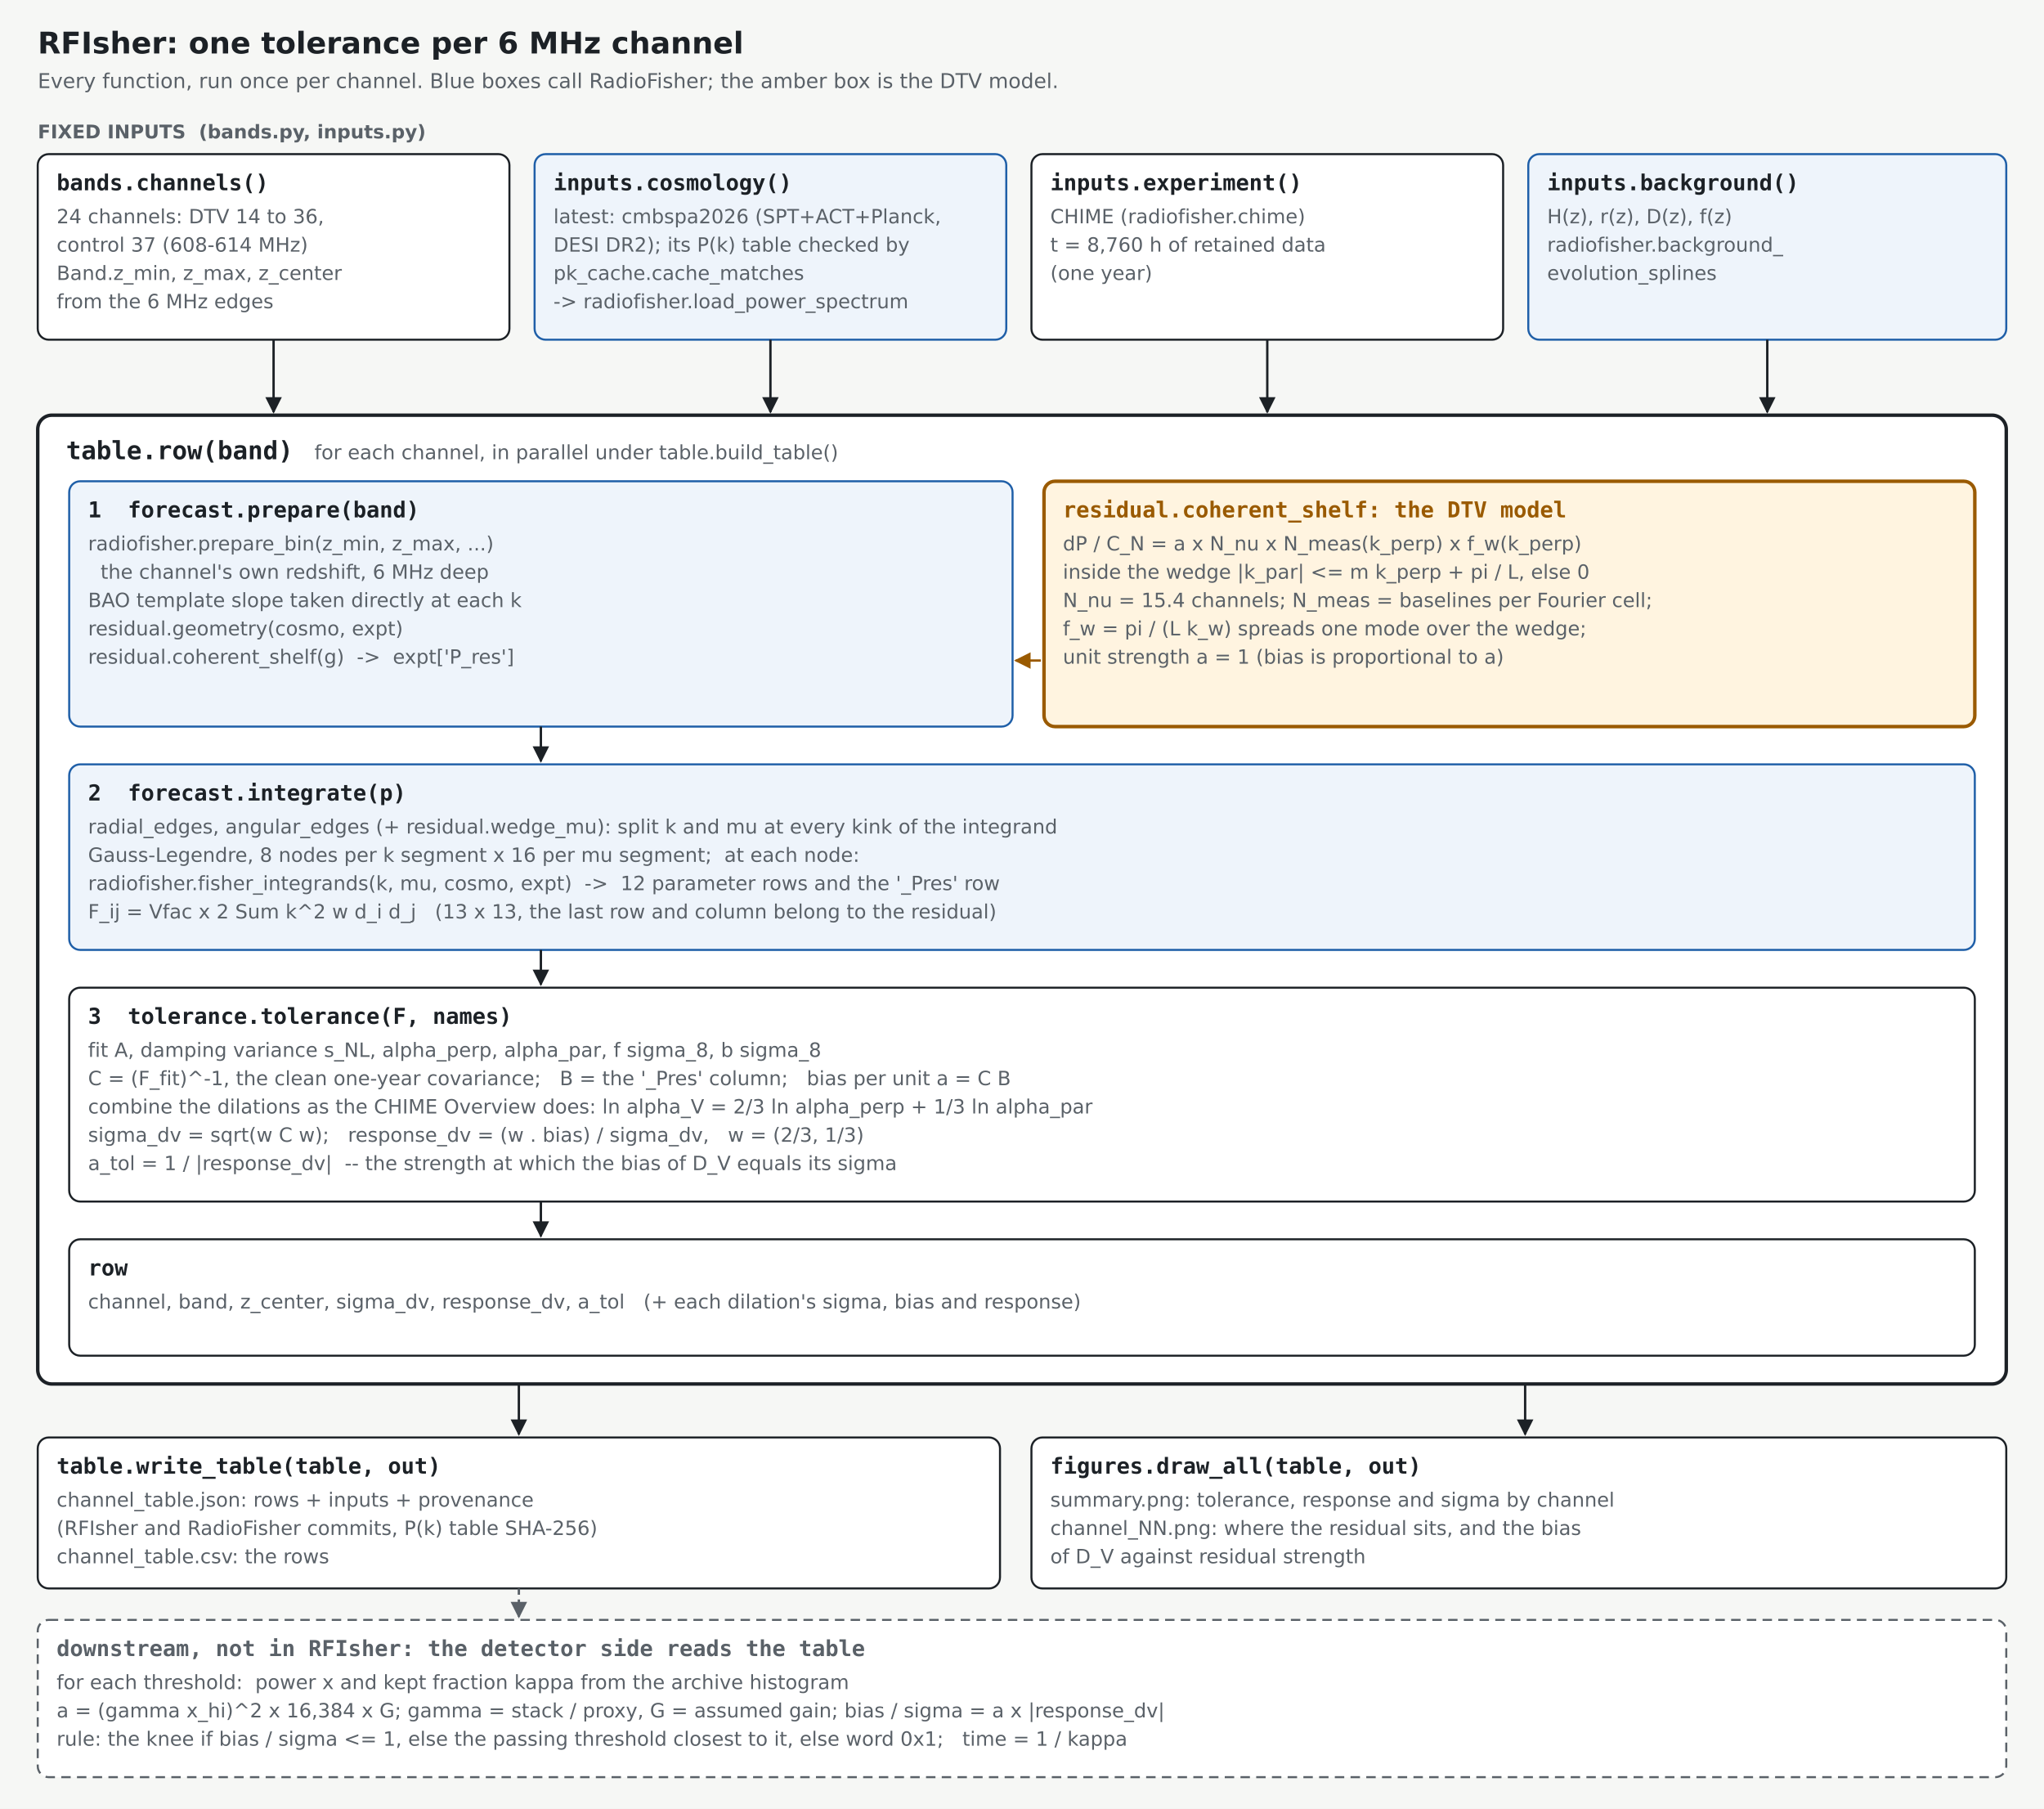
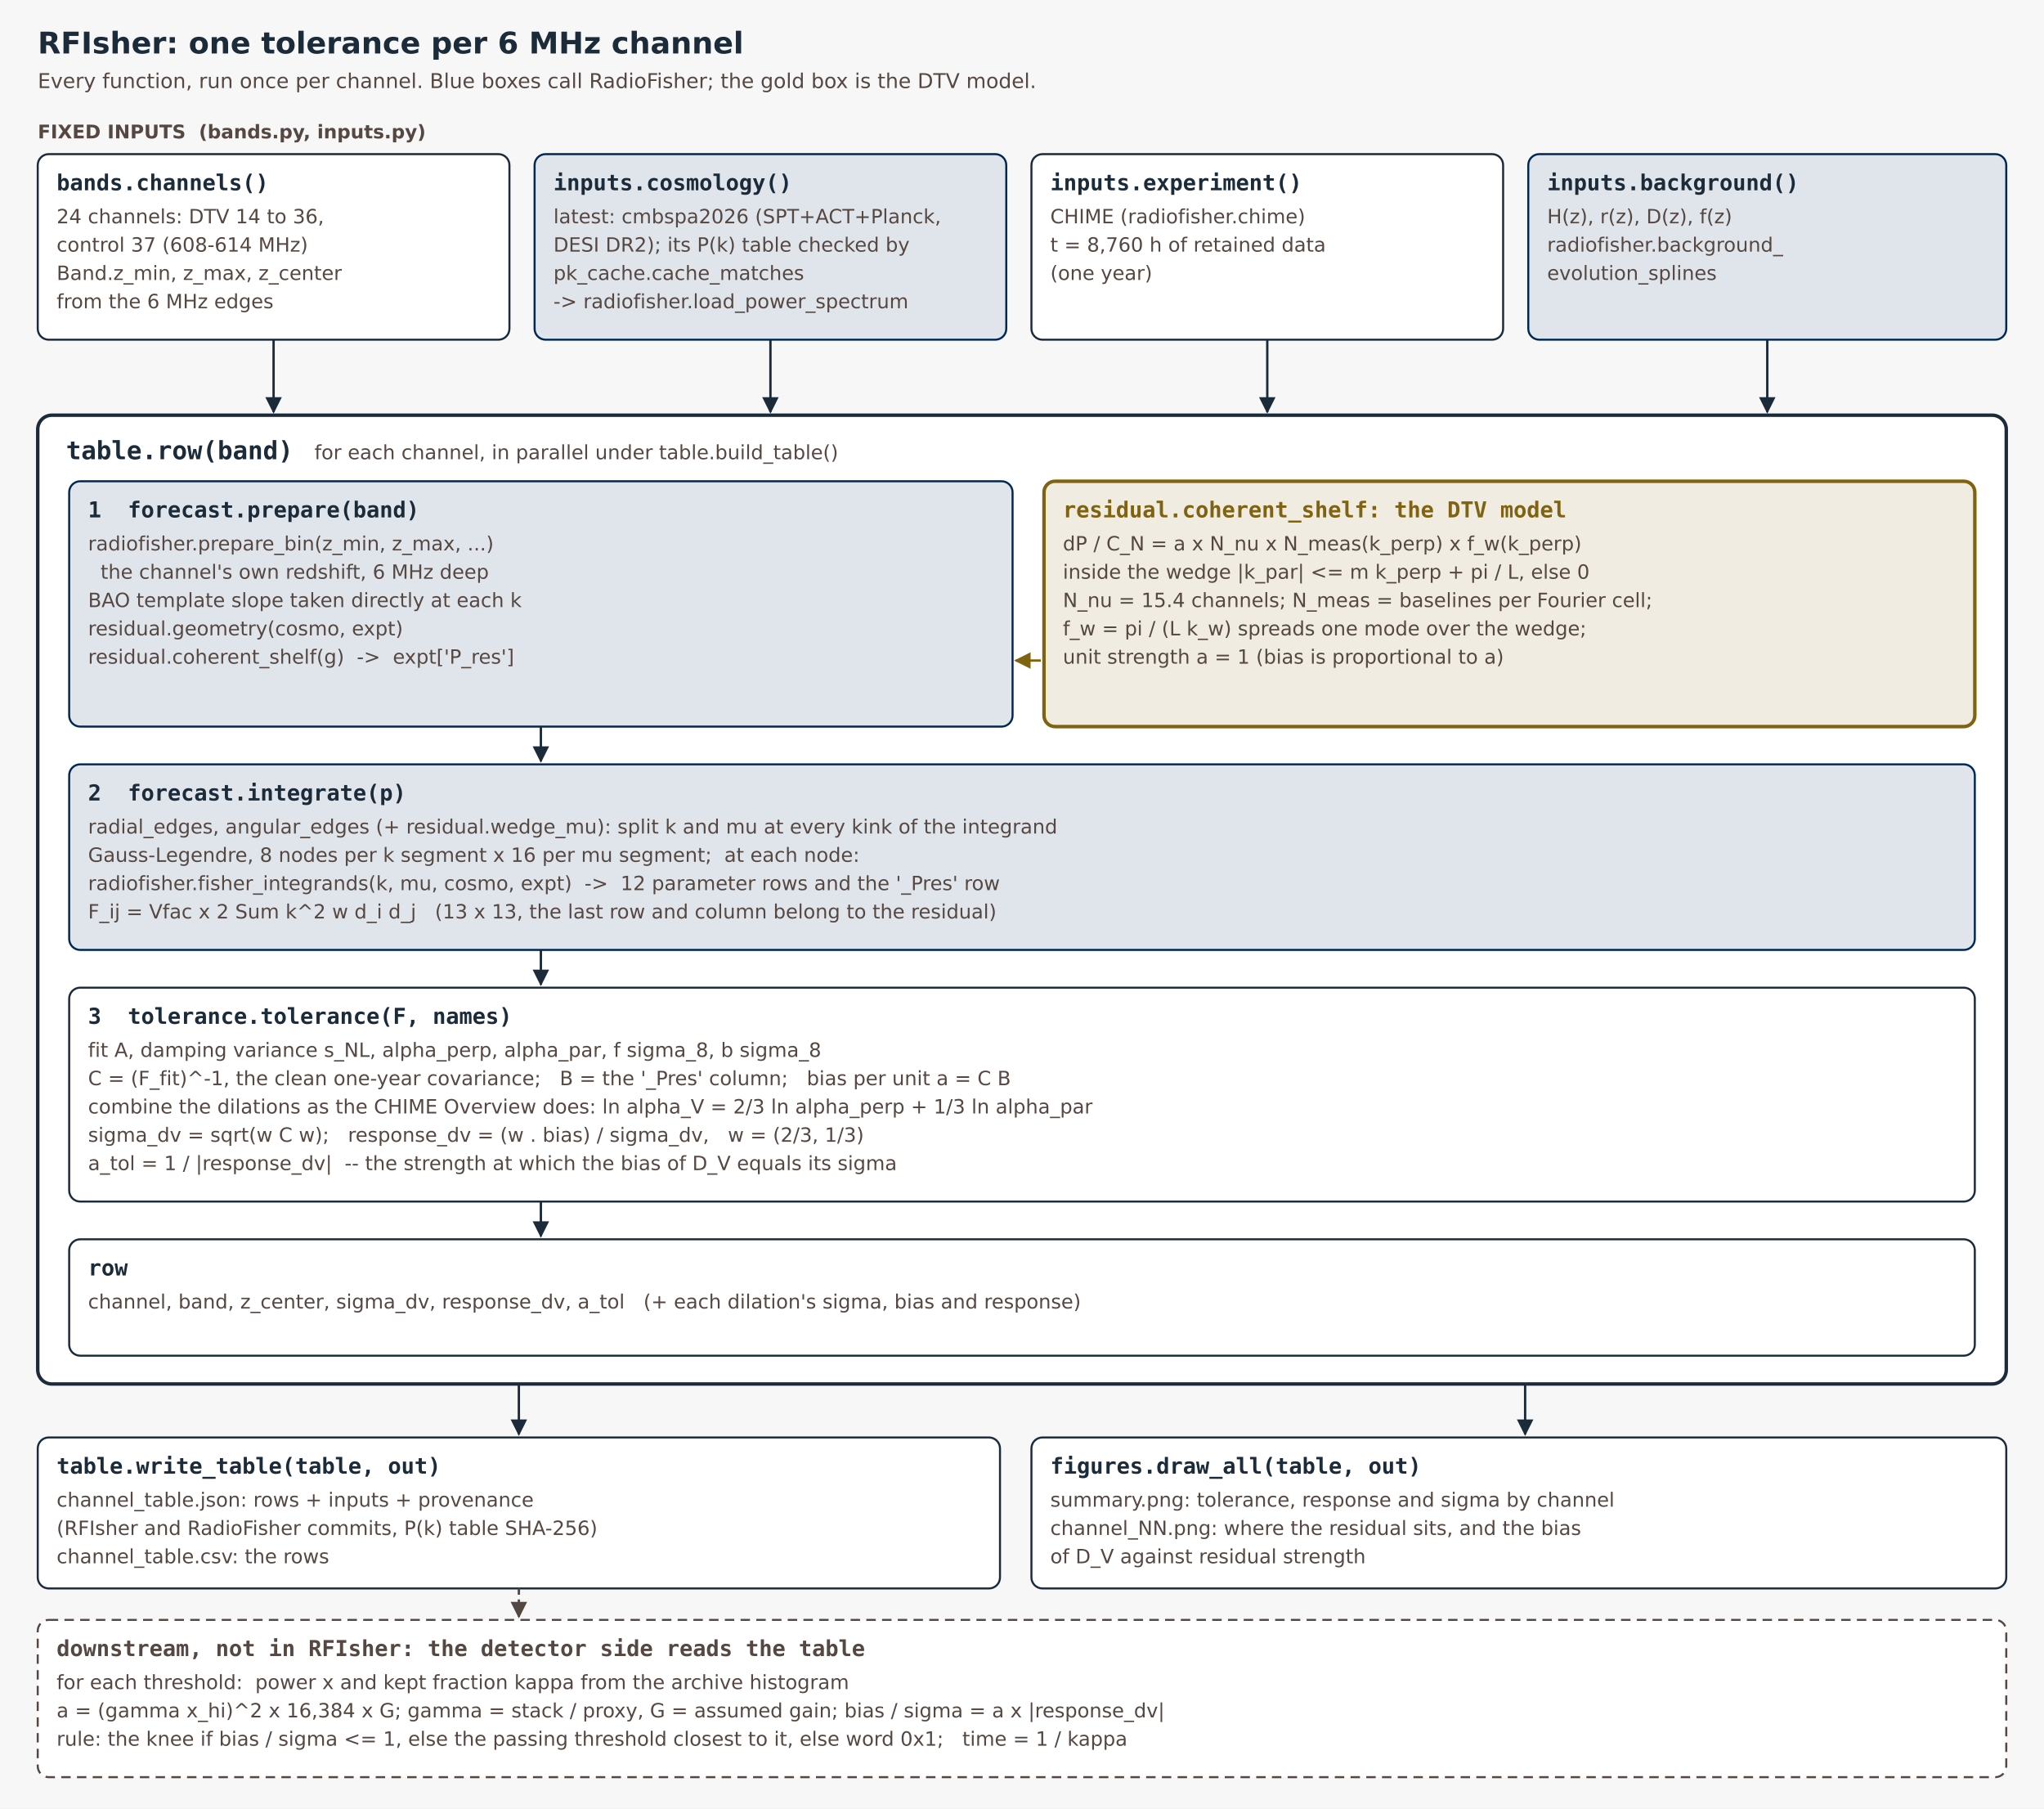
<svg xmlns="http://www.w3.org/2000/svg" viewBox="0 0 1300 1150" font-family="DejaVu Sans, sans-serif" role="img" aria-label="RFIsher call graph: fixed inputs, the per-channel forecast with the DTV residual, the tolerance and the table">
  <defs>
    <marker id="a" viewBox="0 0 10 10" refX="9" refY="5" markerWidth="7" markerHeight="7" orient="auto">
-       <path d="M0,0 L10,5 L0,10 z" fill="#1c2126" />
+       <path d="M0,0 L10,5 L0,10 z" fill="#1C2B39" />
    </marker>
    <marker id="b" viewBox="0 0 10 10" refX="9" refY="5" markerWidth="7" markerHeight="7" orient="auto">
-       <path d="M0,0 L10,5 L0,10 z" fill="#9a5a00" />
+       <path d="M0,0 L10,5 L0,10 z" fill="#7F6310" />
    </marker>
    <marker id="c" viewBox="0 0 10 10" refX="9" refY="5" markerWidth="7" markerHeight="7" orient="auto">
-       <path d="M0,0 L10,5 L0,10 z" fill="#1f5fa8" />
+       <path d="M0,0 L10,5 L0,10 z" fill="#002855" />
    </marker>
    <marker id="m" viewBox="0 0 10 10" refX="9" refY="5" markerWidth="7" markerHeight="7" orient="auto">
-       <path d="M0,0 L10,5 L0,10 z" fill="#5a6168" />
+       <path d="M0,0 L10,5 L0,10 z" fill="#554741" />
    </marker>
  </defs>
-   <rect width="1300" height="1150" fill="#f6f7f5" />
-   <text x="24" y="34" font-size="19" fill="#1c2126" font-weight="600" text-anchor="start" xml:space="preserve">RFIsher: one tolerance per 6 MHz channel</text>
-   <text x="24" y="56" font-size="13" fill="#5a6168" font-weight="normal" text-anchor="start" xml:space="preserve">Every function, run once per channel. Blue boxes call RadioFisher; the amber box is the DTV model.</text>
-   <text x="24" y="88" font-size="12" fill="#5a6168" font-weight="600" text-anchor="start" xml:space="preserve">FIXED INPUTS  (bands.py, inputs.py)</text>
-   <rect x="24" y="98" width="300" height="118" rx="7" fill="#ffffff" stroke="#1c2126" stroke-width="1.3" />
-   <text x="36" y="121" font-size="14" fill="#1c2126" font-weight="600" text-anchor="start" font-family="DejaVu Sans Mono, monospace" xml:space="preserve">bands.channels()</text>
-   <text x="36" y="142" font-size="12.5" fill="#5a6168" font-weight="normal" text-anchor="start" xml:space="preserve">24 channels: DTV 14 to 36,</text>
-   <text x="36" y="160" font-size="12.5" fill="#5a6168" font-weight="normal" text-anchor="start" xml:space="preserve">control 37 (608-614 MHz)</text>
-   <text x="36" y="178" font-size="12.5" fill="#5a6168" font-weight="normal" text-anchor="start" xml:space="preserve">Band.z_min, z_max, z_center</text>
-   <text x="36" y="196" font-size="12.5" fill="#5a6168" font-weight="normal" text-anchor="start" xml:space="preserve">from the 6 MHz edges</text>
-   <rect x="340" y="98" width="300" height="118" rx="7" fill="#eef4fb" stroke="#1f5fa8" stroke-width="1.3" />
-   <text x="352" y="121" font-size="14" fill="#1c2126" font-weight="600" text-anchor="start" font-family="DejaVu Sans Mono, monospace" xml:space="preserve">inputs.cosmology()</text>
-   <text x="352" y="142" font-size="12.5" fill="#5a6168" font-weight="normal" text-anchor="start" xml:space="preserve">latest: cmbspa2026 (SPT+ACT+Planck,</text>
-   <text x="352" y="160" font-size="12.5" fill="#5a6168" font-weight="normal" text-anchor="start" xml:space="preserve">DESI DR2); its P(k) table checked by</text>
-   <text x="352" y="178" font-size="12.5" fill="#5a6168" font-weight="normal" text-anchor="start" xml:space="preserve">pk_cache.cache_matches</text>
-   <text x="352" y="196" font-size="12.5" fill="#5a6168" font-weight="normal" text-anchor="start" xml:space="preserve">-&gt; radiofisher.load_power_spectrum</text>
-   <rect x="656" y="98" width="300" height="118" rx="7" fill="#ffffff" stroke="#1c2126" stroke-width="1.3" />
-   <text x="668" y="121" font-size="14" fill="#1c2126" font-weight="600" text-anchor="start" font-family="DejaVu Sans Mono, monospace" xml:space="preserve">inputs.experiment()</text>
-   <text x="668" y="142" font-size="12.5" fill="#5a6168" font-weight="normal" text-anchor="start" xml:space="preserve">CHIME (radiofisher.chime)</text>
-   <text x="668" y="160" font-size="12.5" fill="#5a6168" font-weight="normal" text-anchor="start" xml:space="preserve">t = 8,760 h of retained data</text>
-   <text x="668" y="178" font-size="12.5" fill="#5a6168" font-weight="normal" text-anchor="start" xml:space="preserve">(one year)</text>
-   <rect x="972" y="98" width="304" height="118" rx="7" fill="#eef4fb" stroke="#1f5fa8" stroke-width="1.3" />
-   <text x="984" y="121" font-size="14" fill="#1c2126" font-weight="600" text-anchor="start" font-family="DejaVu Sans Mono, monospace" xml:space="preserve">inputs.background()</text>
-   <text x="984" y="142" font-size="12.5" fill="#5a6168" font-weight="normal" text-anchor="start" xml:space="preserve">H(z), r(z), D(z), f(z)</text>
-   <text x="984" y="160" font-size="12.5" fill="#5a6168" font-weight="normal" text-anchor="start" xml:space="preserve">radiofisher.background_</text>
-   <text x="984" y="178" font-size="12.5" fill="#5a6168" font-weight="normal" text-anchor="start" xml:space="preserve">evolution_splines</text>
-   <line x1="174" y1="216" x2="174" y2="262" stroke="#1c2126" stroke-width="1.5" marker-end="url(#a)" />
-   <line x1="490" y1="216" x2="490" y2="262" stroke="#1c2126" stroke-width="1.5" marker-end="url(#a)" />
-   <line x1="806" y1="216" x2="806" y2="262" stroke="#1c2126" stroke-width="1.5" marker-end="url(#a)" />
-   <line x1="1124" y1="216" x2="1124" y2="262" stroke="#1c2126" stroke-width="1.5" marker-end="url(#a)" />
-   <rect x="24" y="264" width="1252" height="616" rx="9" fill="#ffffff" stroke="#1c2126" stroke-width="2.2" />
-   <text x="42" y="292" font-size="16" fill="#1c2126" font-weight="600" text-anchor="start" font-family="DejaVu Sans Mono, monospace" xml:space="preserve">table.row(band)</text>
-   <text x="200" y="292" font-size="12.5" fill="#5a6168" font-weight="normal" text-anchor="start" xml:space="preserve">for each channel, in parallel under table.build_table()</text>
-   <rect x="44" y="306" width="600" height="156" rx="7" fill="#eef4fb" stroke="#1f5fa8" stroke-width="1.3" />
-   <text x="56" y="329" font-size="14" fill="#1c2126" font-weight="600" text-anchor="start" font-family="DejaVu Sans Mono, monospace" xml:space="preserve">1  forecast.prepare(band)</text>
-   <text x="56" y="350" font-size="12.5" fill="#5a6168" font-weight="normal" text-anchor="start" xml:space="preserve">radiofisher.prepare_bin(z_min, z_max, ...)</text>
-   <text x="56" y="368" font-size="12.5" fill="#5a6168" font-weight="normal" text-anchor="start" xml:space="preserve">  the channel's own redshift, 6 MHz deep</text>
-   <text x="56" y="386" font-size="12.5" fill="#5a6168" font-weight="normal" text-anchor="start" xml:space="preserve">BAO template slope taken directly at each k</text>
-   <text x="56" y="404" font-size="12.5" fill="#5a6168" font-weight="normal" text-anchor="start" xml:space="preserve">residual.geometry(cosmo, expt)</text>
-   <text x="56" y="422" font-size="12.5" fill="#5a6168" font-weight="normal" text-anchor="start" xml:space="preserve">residual.coherent_shelf(g)  -&gt;  expt['P_res']</text>
-   <rect x="664" y="306" width="592" height="156" rx="7" fill="#fff4e0" stroke="#9a5a00" stroke-width="2.2" />
-   <text x="676" y="329" font-size="14" fill="#9a5a00" font-weight="600" text-anchor="start" font-family="DejaVu Sans Mono, monospace" xml:space="preserve">residual.coherent_shelf: the DTV model</text>
-   <text x="676" y="350" font-size="12.5" fill="#5a6168" font-weight="normal" text-anchor="start" xml:space="preserve">dP / C_N = a x N_nu x N_meas(k_perp) x f_w(k_perp)</text>
-   <text x="676" y="368" font-size="12.5" fill="#5a6168" font-weight="normal" text-anchor="start" xml:space="preserve">inside the wedge |k_par| &lt;= m k_perp + pi / L, else 0</text>
-   <text x="676" y="386" font-size="12.5" fill="#5a6168" font-weight="normal" text-anchor="start" xml:space="preserve">N_nu = 15.4 channels; N_meas = baselines per Fourier cell;</text>
-   <text x="676" y="404" font-size="12.5" fill="#5a6168" font-weight="normal" text-anchor="start" xml:space="preserve">f_w = pi / (L k_w) spreads one mode over the wedge;</text>
-   <text x="676" y="422" font-size="12.5" fill="#5a6168" font-weight="normal" text-anchor="start" xml:space="preserve">unit strength a = 1 (bias is proportional to a)</text>
-   <line x1="662" y1="420" x2="646" y2="420" stroke="#9a5a00" stroke-width="1.5" marker-end="url(#b)" />
-   <line x1="344" y1="462" x2="344" y2="484" stroke="#1c2126" stroke-width="1.5" marker-end="url(#a)" />
-   <rect x="44" y="486" width="1212" height="118" rx="7" fill="#eef4fb" stroke="#1f5fa8" stroke-width="1.3" />
-   <text x="56" y="509" font-size="14" fill="#1c2126" font-weight="600" text-anchor="start" font-family="DejaVu Sans Mono, monospace" xml:space="preserve">2  forecast.integrate(p)</text>
-   <text x="56" y="530" font-size="12.5" fill="#5a6168" font-weight="normal" text-anchor="start" xml:space="preserve">radial_edges, angular_edges (+ residual.wedge_mu): split k and mu at every kink of the integrand</text>
-   <text x="56" y="548" font-size="12.5" fill="#5a6168" font-weight="normal" text-anchor="start" xml:space="preserve">Gauss-Legendre, 8 nodes per k segment x 16 per mu segment;  at each node:</text>
-   <text x="56" y="566" font-size="12.5" fill="#5a6168" font-weight="normal" text-anchor="start" xml:space="preserve">radiofisher.fisher_integrands(k, mu, cosmo, expt)  -&gt;  12 parameter rows and the '_Pres' row</text>
-   <text x="56" y="584" font-size="12.5" fill="#5a6168" font-weight="normal" text-anchor="start" xml:space="preserve">F_ij = Vfac x 2 Sum k^2 w d_i d_j   (13 x 13, the last row and column belong to the residual)</text>
-   <line x1="344" y1="604" x2="344" y2="626" stroke="#1c2126" stroke-width="1.5" marker-end="url(#a)" />
-   <rect x="44" y="628" width="1212" height="136" rx="7" fill="#ffffff" stroke="#1c2126" stroke-width="1.3" />
-   <text x="56" y="651" font-size="14" fill="#1c2126" font-weight="600" text-anchor="start" font-family="DejaVu Sans Mono, monospace" xml:space="preserve">3  tolerance.tolerance(F, names)</text>
-   <text x="56" y="672" font-size="12.5" fill="#5a6168" font-weight="normal" text-anchor="start" xml:space="preserve">fit A, damping variance s_NL, alpha_perp, alpha_par, f sigma_8, b sigma_8</text>
-   <text x="56" y="690" font-size="12.5" fill="#5a6168" font-weight="normal" text-anchor="start" xml:space="preserve">C = (F_fit)^-1, the clean one-year covariance;   B = the '_Pres' column;   bias per unit a = C B</text>
-   <text x="56" y="708" font-size="12.5" fill="#5a6168" font-weight="normal" text-anchor="start" xml:space="preserve">combine the dilations as the CHIME Overview does: ln alpha_V = 2/3 ln alpha_perp + 1/3 ln alpha_par</text>
-   <text x="56" y="726" font-size="12.5" fill="#5a6168" font-weight="normal" text-anchor="start" xml:space="preserve">sigma_dv = sqrt(w C w);   response_dv = (w . bias) / sigma_dv,   w = (2/3, 1/3)</text>
-   <text x="56" y="744" font-size="12.5" fill="#5a6168" font-weight="normal" text-anchor="start" xml:space="preserve">a_tol = 1 / |response_dv|  -- the strength at which the bias of D_V equals its sigma</text>
-   <line x1="344" y1="764" x2="344" y2="786" stroke="#1c2126" stroke-width="1.5" marker-end="url(#a)" />
-   <rect x="44" y="788" width="1212" height="74" rx="7" fill="#ffffff" stroke="#1c2126" stroke-width="1.3" />
-   <text x="56" y="811" font-size="14" fill="#1c2126" font-weight="600" text-anchor="start" font-family="DejaVu Sans Mono, monospace" xml:space="preserve">row</text>
-   <text x="56" y="832" font-size="12.5" fill="#5a6168" font-weight="normal" text-anchor="start" xml:space="preserve">channel, band, z_center, sigma_dv, response_dv, a_tol   (+ each dilation's sigma, bias and response)</text>
-   <line x1="330" y1="880" x2="330" y2="912" stroke="#1c2126" stroke-width="1.5" marker-end="url(#a)" />
-   <line x1="970" y1="880" x2="970" y2="912" stroke="#1c2126" stroke-width="1.5" marker-end="url(#a)" />
-   <rect x="24" y="914" width="612" height="96" rx="7" fill="#ffffff" stroke="#1c2126" stroke-width="1.3" />
-   <text x="36" y="937" font-size="14" fill="#1c2126" font-weight="600" text-anchor="start" font-family="DejaVu Sans Mono, monospace" xml:space="preserve">table.write_table(table, out)</text>
-   <text x="36" y="958" font-size="12.5" fill="#5a6168" font-weight="normal" text-anchor="start" xml:space="preserve">channel_table.json: rows + inputs + provenance</text>
-   <text x="36" y="976" font-size="12.5" fill="#5a6168" font-weight="normal" text-anchor="start" xml:space="preserve">(RFIsher and RadioFisher commits, P(k) table SHA-256)</text>
-   <text x="36" y="994" font-size="12.5" fill="#5a6168" font-weight="normal" text-anchor="start" xml:space="preserve">channel_table.csv: the rows</text>
-   <rect x="656" y="914" width="620" height="96" rx="7" fill="#ffffff" stroke="#1c2126" stroke-width="1.3" />
-   <text x="668" y="937" font-size="14" fill="#1c2126" font-weight="600" text-anchor="start" font-family="DejaVu Sans Mono, monospace" xml:space="preserve">figures.draw_all(table, out)</text>
-   <text x="668" y="958" font-size="12.5" fill="#5a6168" font-weight="normal" text-anchor="start" xml:space="preserve">summary.png: tolerance, response and sigma by channel</text>
-   <text x="668" y="976" font-size="12.5" fill="#5a6168" font-weight="normal" text-anchor="start" xml:space="preserve">channel_NN.png: where the residual sits, and the bias</text>
-   <text x="668" y="994" font-size="12.5" fill="#5a6168" font-weight="normal" text-anchor="start" xml:space="preserve">of D_V against residual strength</text>
-   <rect x="24" y="1030" width="1252" height="100" rx="7" fill="#ffffff" stroke="#5a6168" stroke-width="1.3" stroke-dasharray="6 4" />
-   <text x="36" y="1053" font-size="14" fill="#5a6168" font-weight="600" text-anchor="start" font-family="DejaVu Sans Mono, monospace" xml:space="preserve">downstream, not in RFIsher: the detector side reads the table</text>
-   <text x="36" y="1074" font-size="12.5" fill="#5a6168" font-weight="normal" text-anchor="start" xml:space="preserve">for each threshold:  power x and kept fraction kappa from the archive histogram</text>
-   <text x="36" y="1092" font-size="12.5" fill="#5a6168" font-weight="normal" text-anchor="start" xml:space="preserve">a = (gamma x_hi)^2 x 16,384 x G; gamma = stack / proxy, G = assumed gain; bias / sigma = a x |response_dv|</text>
-   <text x="36" y="1110" font-size="12.5" fill="#5a6168" font-weight="normal" text-anchor="start" xml:space="preserve">rule: the knee if bias / sigma &lt;= 1, else the passing threshold closest to it, else word 0x1;   time = 1 / kappa</text>
-   <line x1="330" y1="1010" x2="330" y2="1028" stroke="#5a6168" stroke-width="1.5" stroke-dasharray="4 3" marker-end="url(#m)" />
+   <rect width="1300" height="1150" fill="#F7F7F7" />
+   <text x="24" y="34" font-size="19" fill="#1C2B39" font-weight="600" text-anchor="start" xml:space="preserve">RFIsher: one tolerance per 6 MHz channel</text>
+   <text x="24" y="56" font-size="13" fill="#554741" font-weight="normal" text-anchor="start" xml:space="preserve">Every function, run once per channel. Blue boxes call RadioFisher; the gold box is the DTV model.</text>
+   <text x="24" y="88" font-size="12" fill="#554741" font-weight="600" text-anchor="start" xml:space="preserve">FIXED INPUTS  (bands.py, inputs.py)</text>
+   <rect x="24" y="98" width="300" height="118" rx="7" fill="#FFFFFF" stroke="#1C2B39" stroke-width="1.3" />
+   <text x="36" y="121" font-size="14" fill="#1C2B39" font-weight="600" text-anchor="start" font-family="DejaVu Sans Mono, monospace" xml:space="preserve">bands.channels()</text>
+   <text x="36" y="142" font-size="12.5" fill="#554741" font-weight="normal" text-anchor="start" xml:space="preserve">24 channels: DTV 14 to 36,</text>
+   <text x="36" y="160" font-size="12.5" fill="#554741" font-weight="normal" text-anchor="start" xml:space="preserve">control 37 (608-614 MHz)</text>
+   <text x="36" y="178" font-size="12.5" fill="#554741" font-weight="normal" text-anchor="start" xml:space="preserve">Band.z_min, z_max, z_center</text>
+   <text x="36" y="196" font-size="12.5" fill="#554741" font-weight="normal" text-anchor="start" xml:space="preserve">from the 6 MHz edges</text>
+   <rect x="340" y="98" width="300" height="118" rx="7" fill="#E0E5EB" stroke="#002855" stroke-width="1.3" />
+   <text x="352" y="121" font-size="14" fill="#1C2B39" font-weight="600" text-anchor="start" font-family="DejaVu Sans Mono, monospace" xml:space="preserve">inputs.cosmology()</text>
+   <text x="352" y="142" font-size="12.5" fill="#554741" font-weight="normal" text-anchor="start" xml:space="preserve">latest: cmbspa2026 (SPT+ACT+Planck,</text>
+   <text x="352" y="160" font-size="12.5" fill="#554741" font-weight="normal" text-anchor="start" xml:space="preserve">DESI DR2); its P(k) table checked by</text>
+   <text x="352" y="178" font-size="12.5" fill="#554741" font-weight="normal" text-anchor="start" xml:space="preserve">pk_cache.cache_matches</text>
+   <text x="352" y="196" font-size="12.5" fill="#554741" font-weight="normal" text-anchor="start" xml:space="preserve">-&gt; radiofisher.load_power_spectrum</text>
+   <rect x="656" y="98" width="300" height="118" rx="7" fill="#FFFFFF" stroke="#1C2B39" stroke-width="1.3" />
+   <text x="668" y="121" font-size="14" fill="#1C2B39" font-weight="600" text-anchor="start" font-family="DejaVu Sans Mono, monospace" xml:space="preserve">inputs.experiment()</text>
+   <text x="668" y="142" font-size="12.5" fill="#554741" font-weight="normal" text-anchor="start" xml:space="preserve">CHIME (radiofisher.chime)</text>
+   <text x="668" y="160" font-size="12.5" fill="#554741" font-weight="normal" text-anchor="start" xml:space="preserve">t = 8,760 h of retained data</text>
+   <text x="668" y="178" font-size="12.5" fill="#554741" font-weight="normal" text-anchor="start" xml:space="preserve">(one year)</text>
+   <rect x="972" y="98" width="304" height="118" rx="7" fill="#E0E5EB" stroke="#002855" stroke-width="1.3" />
+   <text x="984" y="121" font-size="14" fill="#1C2B39" font-weight="600" text-anchor="start" font-family="DejaVu Sans Mono, monospace" xml:space="preserve">inputs.background()</text>
+   <text x="984" y="142" font-size="12.5" fill="#554741" font-weight="normal" text-anchor="start" xml:space="preserve">H(z), r(z), D(z), f(z)</text>
+   <text x="984" y="160" font-size="12.5" fill="#554741" font-weight="normal" text-anchor="start" xml:space="preserve">radiofisher.background_</text>
+   <text x="984" y="178" font-size="12.5" fill="#554741" font-weight="normal" text-anchor="start" xml:space="preserve">evolution_splines</text>
+   <line x1="174" y1="216" x2="174" y2="262" stroke="#1C2B39" stroke-width="1.5" marker-end="url(#a)" />
+   <line x1="490" y1="216" x2="490" y2="262" stroke="#1C2B39" stroke-width="1.5" marker-end="url(#a)" />
+   <line x1="806" y1="216" x2="806" y2="262" stroke="#1C2B39" stroke-width="1.5" marker-end="url(#a)" />
+   <line x1="1124" y1="216" x2="1124" y2="262" stroke="#1C2B39" stroke-width="1.5" marker-end="url(#a)" />
+   <rect x="24" y="264" width="1252" height="616" rx="9" fill="#FFFFFF" stroke="#1C2B39" stroke-width="2.2" />
+   <text x="42" y="292" font-size="16" fill="#1C2B39" font-weight="600" text-anchor="start" font-family="DejaVu Sans Mono, monospace" xml:space="preserve">table.row(band)</text>
+   <text x="200" y="292" font-size="12.5" fill="#554741" font-weight="normal" text-anchor="start" xml:space="preserve">for each channel, in parallel under table.build_table()</text>
+   <rect x="44" y="306" width="600" height="156" rx="7" fill="#E0E5EB" stroke="#002855" stroke-width="1.3" />
+   <text x="56" y="329" font-size="14" fill="#1C2B39" font-weight="600" text-anchor="start" font-family="DejaVu Sans Mono, monospace" xml:space="preserve">1  forecast.prepare(band)</text>
+   <text x="56" y="350" font-size="12.5" fill="#554741" font-weight="normal" text-anchor="start" xml:space="preserve">radiofisher.prepare_bin(z_min, z_max, ...)</text>
+   <text x="56" y="368" font-size="12.5" fill="#554741" font-weight="normal" text-anchor="start" xml:space="preserve">  the channel's own redshift, 6 MHz deep</text>
+   <text x="56" y="386" font-size="12.5" fill="#554741" font-weight="normal" text-anchor="start" xml:space="preserve">BAO template slope taken directly at each k</text>
+   <text x="56" y="404" font-size="12.5" fill="#554741" font-weight="normal" text-anchor="start" xml:space="preserve">residual.geometry(cosmo, expt)</text>
+   <text x="56" y="422" font-size="12.5" fill="#554741" font-weight="normal" text-anchor="start" xml:space="preserve">residual.coherent_shelf(g)  -&gt;  expt['P_res']</text>
+   <rect x="664" y="306" width="592" height="156" rx="7" fill="#F0ECE2" stroke="#7F6310" stroke-width="2.2" />
+   <text x="676" y="329" font-size="14" fill="#7F6310" font-weight="600" text-anchor="start" font-family="DejaVu Sans Mono, monospace" xml:space="preserve">residual.coherent_shelf: the DTV model</text>
+   <text x="676" y="350" font-size="12.5" fill="#554741" font-weight="normal" text-anchor="start" xml:space="preserve">dP / C_N = a x N_nu x N_meas(k_perp) x f_w(k_perp)</text>
+   <text x="676" y="368" font-size="12.5" fill="#554741" font-weight="normal" text-anchor="start" xml:space="preserve">inside the wedge |k_par| &lt;= m k_perp + pi / L, else 0</text>
+   <text x="676" y="386" font-size="12.5" fill="#554741" font-weight="normal" text-anchor="start" xml:space="preserve">N_nu = 15.4 channels; N_meas = baselines per Fourier cell;</text>
+   <text x="676" y="404" font-size="12.5" fill="#554741" font-weight="normal" text-anchor="start" xml:space="preserve">f_w = pi / (L k_w) spreads one mode over the wedge;</text>
+   <text x="676" y="422" font-size="12.5" fill="#554741" font-weight="normal" text-anchor="start" xml:space="preserve">unit strength a = 1 (bias is proportional to a)</text>
+   <line x1="662" y1="420" x2="646" y2="420" stroke="#7F6310" stroke-width="1.5" marker-end="url(#b)" />
+   <line x1="344" y1="462" x2="344" y2="484" stroke="#1C2B39" stroke-width="1.5" marker-end="url(#a)" />
+   <rect x="44" y="486" width="1212" height="118" rx="7" fill="#E0E5EB" stroke="#002855" stroke-width="1.3" />
+   <text x="56" y="509" font-size="14" fill="#1C2B39" font-weight="600" text-anchor="start" font-family="DejaVu Sans Mono, monospace" xml:space="preserve">2  forecast.integrate(p)</text>
+   <text x="56" y="530" font-size="12.5" fill="#554741" font-weight="normal" text-anchor="start" xml:space="preserve">radial_edges, angular_edges (+ residual.wedge_mu): split k and mu at every kink of the integrand</text>
+   <text x="56" y="548" font-size="12.5" fill="#554741" font-weight="normal" text-anchor="start" xml:space="preserve">Gauss-Legendre, 8 nodes per k segment x 16 per mu segment;  at each node:</text>
+   <text x="56" y="566" font-size="12.5" fill="#554741" font-weight="normal" text-anchor="start" xml:space="preserve">radiofisher.fisher_integrands(k, mu, cosmo, expt)  -&gt;  12 parameter rows and the '_Pres' row</text>
+   <text x="56" y="584" font-size="12.5" fill="#554741" font-weight="normal" text-anchor="start" xml:space="preserve">F_ij = Vfac x 2 Sum k^2 w d_i d_j   (13 x 13, the last row and column belong to the residual)</text>
+   <line x1="344" y1="604" x2="344" y2="626" stroke="#1C2B39" stroke-width="1.5" marker-end="url(#a)" />
+   <rect x="44" y="628" width="1212" height="136" rx="7" fill="#FFFFFF" stroke="#1C2B39" stroke-width="1.3" />
+   <text x="56" y="651" font-size="14" fill="#1C2B39" font-weight="600" text-anchor="start" font-family="DejaVu Sans Mono, monospace" xml:space="preserve">3  tolerance.tolerance(F, names)</text>
+   <text x="56" y="672" font-size="12.5" fill="#554741" font-weight="normal" text-anchor="start" xml:space="preserve">fit A, damping variance s_NL, alpha_perp, alpha_par, f sigma_8, b sigma_8</text>
+   <text x="56" y="690" font-size="12.5" fill="#554741" font-weight="normal" text-anchor="start" xml:space="preserve">C = (F_fit)^-1, the clean one-year covariance;   B = the '_Pres' column;   bias per unit a = C B</text>
+   <text x="56" y="708" font-size="12.5" fill="#554741" font-weight="normal" text-anchor="start" xml:space="preserve">combine the dilations as the CHIME Overview does: ln alpha_V = 2/3 ln alpha_perp + 1/3 ln alpha_par</text>
+   <text x="56" y="726" font-size="12.5" fill="#554741" font-weight="normal" text-anchor="start" xml:space="preserve">sigma_dv = sqrt(w C w);   response_dv = (w . bias) / sigma_dv,   w = (2/3, 1/3)</text>
+   <text x="56" y="744" font-size="12.5" fill="#554741" font-weight="normal" text-anchor="start" xml:space="preserve">a_tol = 1 / |response_dv|  -- the strength at which the bias of D_V equals its sigma</text>
+   <line x1="344" y1="764" x2="344" y2="786" stroke="#1C2B39" stroke-width="1.5" marker-end="url(#a)" />
+   <rect x="44" y="788" width="1212" height="74" rx="7" fill="#FFFFFF" stroke="#1C2B39" stroke-width="1.3" />
+   <text x="56" y="811" font-size="14" fill="#1C2B39" font-weight="600" text-anchor="start" font-family="DejaVu Sans Mono, monospace" xml:space="preserve">row</text>
+   <text x="56" y="832" font-size="12.5" fill="#554741" font-weight="normal" text-anchor="start" xml:space="preserve">channel, band, z_center, sigma_dv, response_dv, a_tol   (+ each dilation's sigma, bias and response)</text>
+   <line x1="330" y1="880" x2="330" y2="912" stroke="#1C2B39" stroke-width="1.5" marker-end="url(#a)" />
+   <line x1="970" y1="880" x2="970" y2="912" stroke="#1C2B39" stroke-width="1.5" marker-end="url(#a)" />
+   <rect x="24" y="914" width="612" height="96" rx="7" fill="#FFFFFF" stroke="#1C2B39" stroke-width="1.3" />
+   <text x="36" y="937" font-size="14" fill="#1C2B39" font-weight="600" text-anchor="start" font-family="DejaVu Sans Mono, monospace" xml:space="preserve">table.write_table(table, out)</text>
+   <text x="36" y="958" font-size="12.5" fill="#554741" font-weight="normal" text-anchor="start" xml:space="preserve">channel_table.json: rows + inputs + provenance</text>
+   <text x="36" y="976" font-size="12.5" fill="#554741" font-weight="normal" text-anchor="start" xml:space="preserve">(RFIsher and RadioFisher commits, P(k) table SHA-256)</text>
+   <text x="36" y="994" font-size="12.5" fill="#554741" font-weight="normal" text-anchor="start" xml:space="preserve">channel_table.csv: the rows</text>
+   <rect x="656" y="914" width="620" height="96" rx="7" fill="#FFFFFF" stroke="#1C2B39" stroke-width="1.3" />
+   <text x="668" y="937" font-size="14" fill="#1C2B39" font-weight="600" text-anchor="start" font-family="DejaVu Sans Mono, monospace" xml:space="preserve">figures.draw_all(table, out)</text>
+   <text x="668" y="958" font-size="12.5" fill="#554741" font-weight="normal" text-anchor="start" xml:space="preserve">summary.png: tolerance, response and sigma by channel</text>
+   <text x="668" y="976" font-size="12.5" fill="#554741" font-weight="normal" text-anchor="start" xml:space="preserve">channel_NN.png: where the residual sits, and the bias</text>
+   <text x="668" y="994" font-size="12.5" fill="#554741" font-weight="normal" text-anchor="start" xml:space="preserve">of D_V against residual strength</text>
+   <rect x="24" y="1030" width="1252" height="100" rx="7" fill="#FFFFFF" stroke="#554741" stroke-width="1.3" stroke-dasharray="6 4" />
+   <text x="36" y="1053" font-size="14" fill="#554741" font-weight="600" text-anchor="start" font-family="DejaVu Sans Mono, monospace" xml:space="preserve">downstream, not in RFIsher: the detector side reads the table</text>
+   <text x="36" y="1074" font-size="12.5" fill="#554741" font-weight="normal" text-anchor="start" xml:space="preserve">for each threshold:  power x and kept fraction kappa from the archive histogram</text>
+   <text x="36" y="1092" font-size="12.5" fill="#554741" font-weight="normal" text-anchor="start" xml:space="preserve">a = (gamma x_hi)^2 x 16,384 x G; gamma = stack / proxy, G = assumed gain; bias / sigma = a x |response_dv|</text>
+   <text x="36" y="1110" font-size="12.5" fill="#554741" font-weight="normal" text-anchor="start" xml:space="preserve">rule: the knee if bias / sigma &lt;= 1, else the passing threshold closest to it, else word 0x1;   time = 1 / kappa</text>
+   <line x1="330" y1="1010" x2="330" y2="1028" stroke="#554741" stroke-width="1.5" stroke-dasharray="4 3" marker-end="url(#m)" />
</svg>
